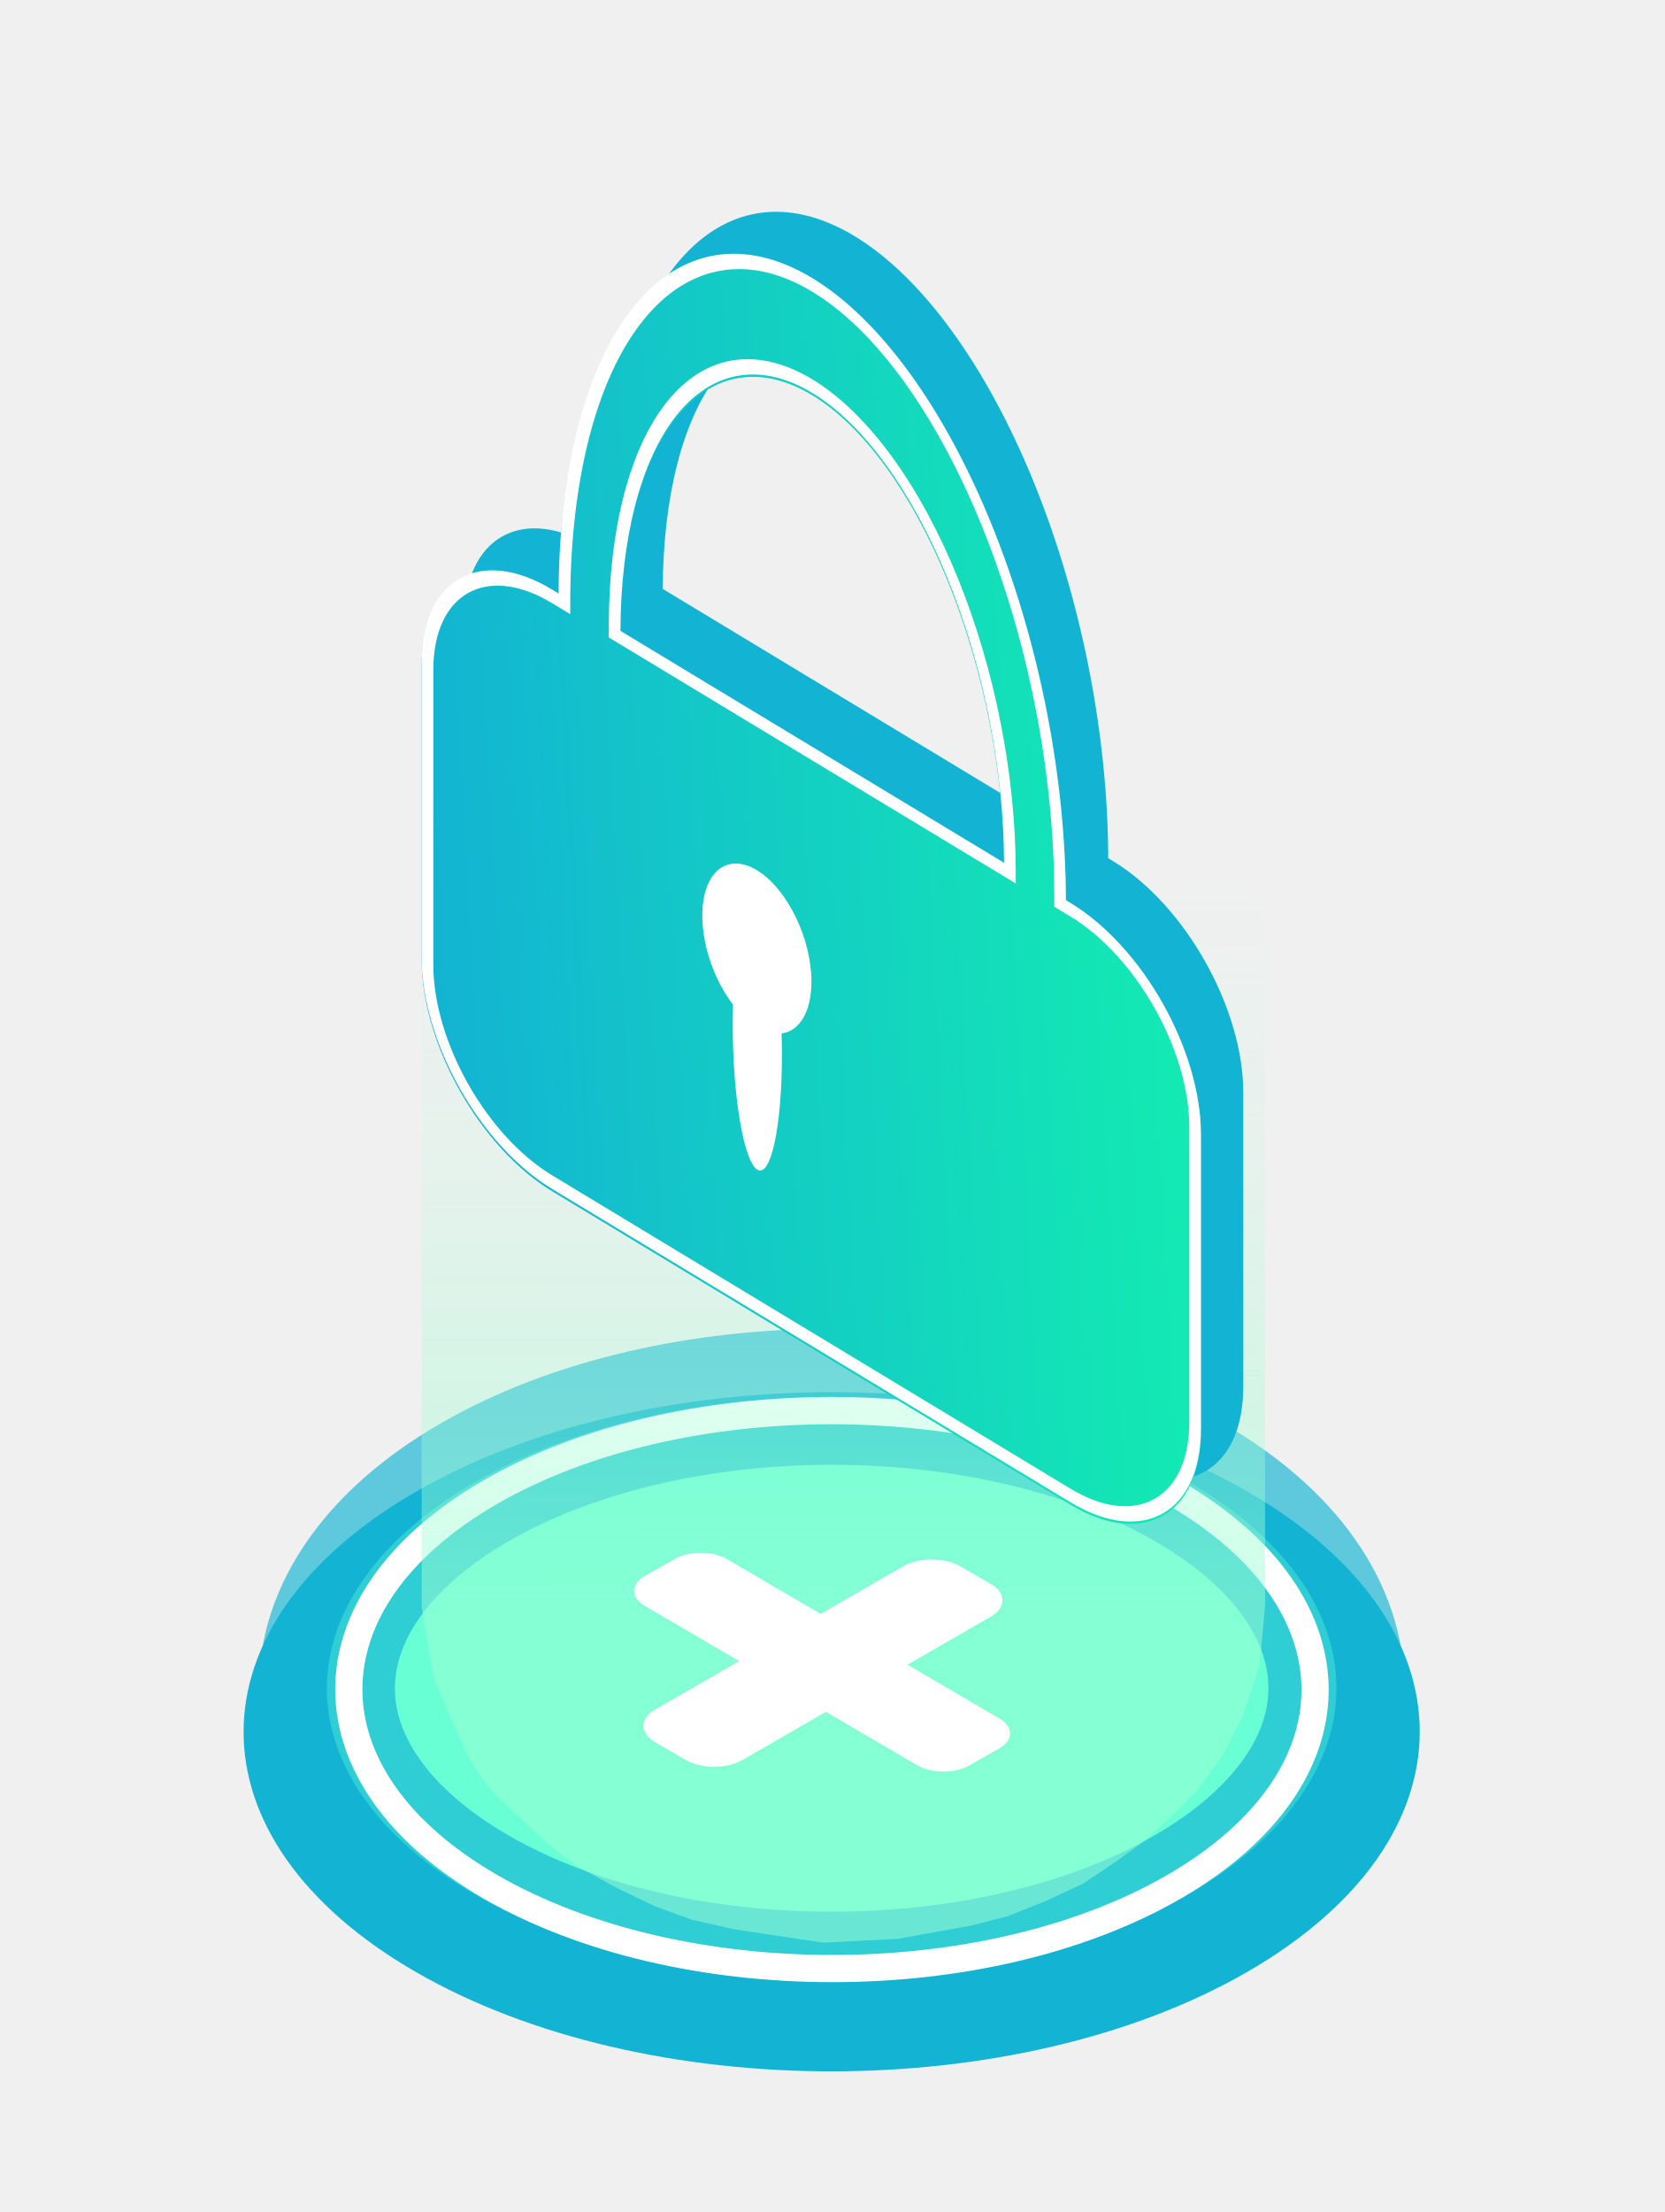
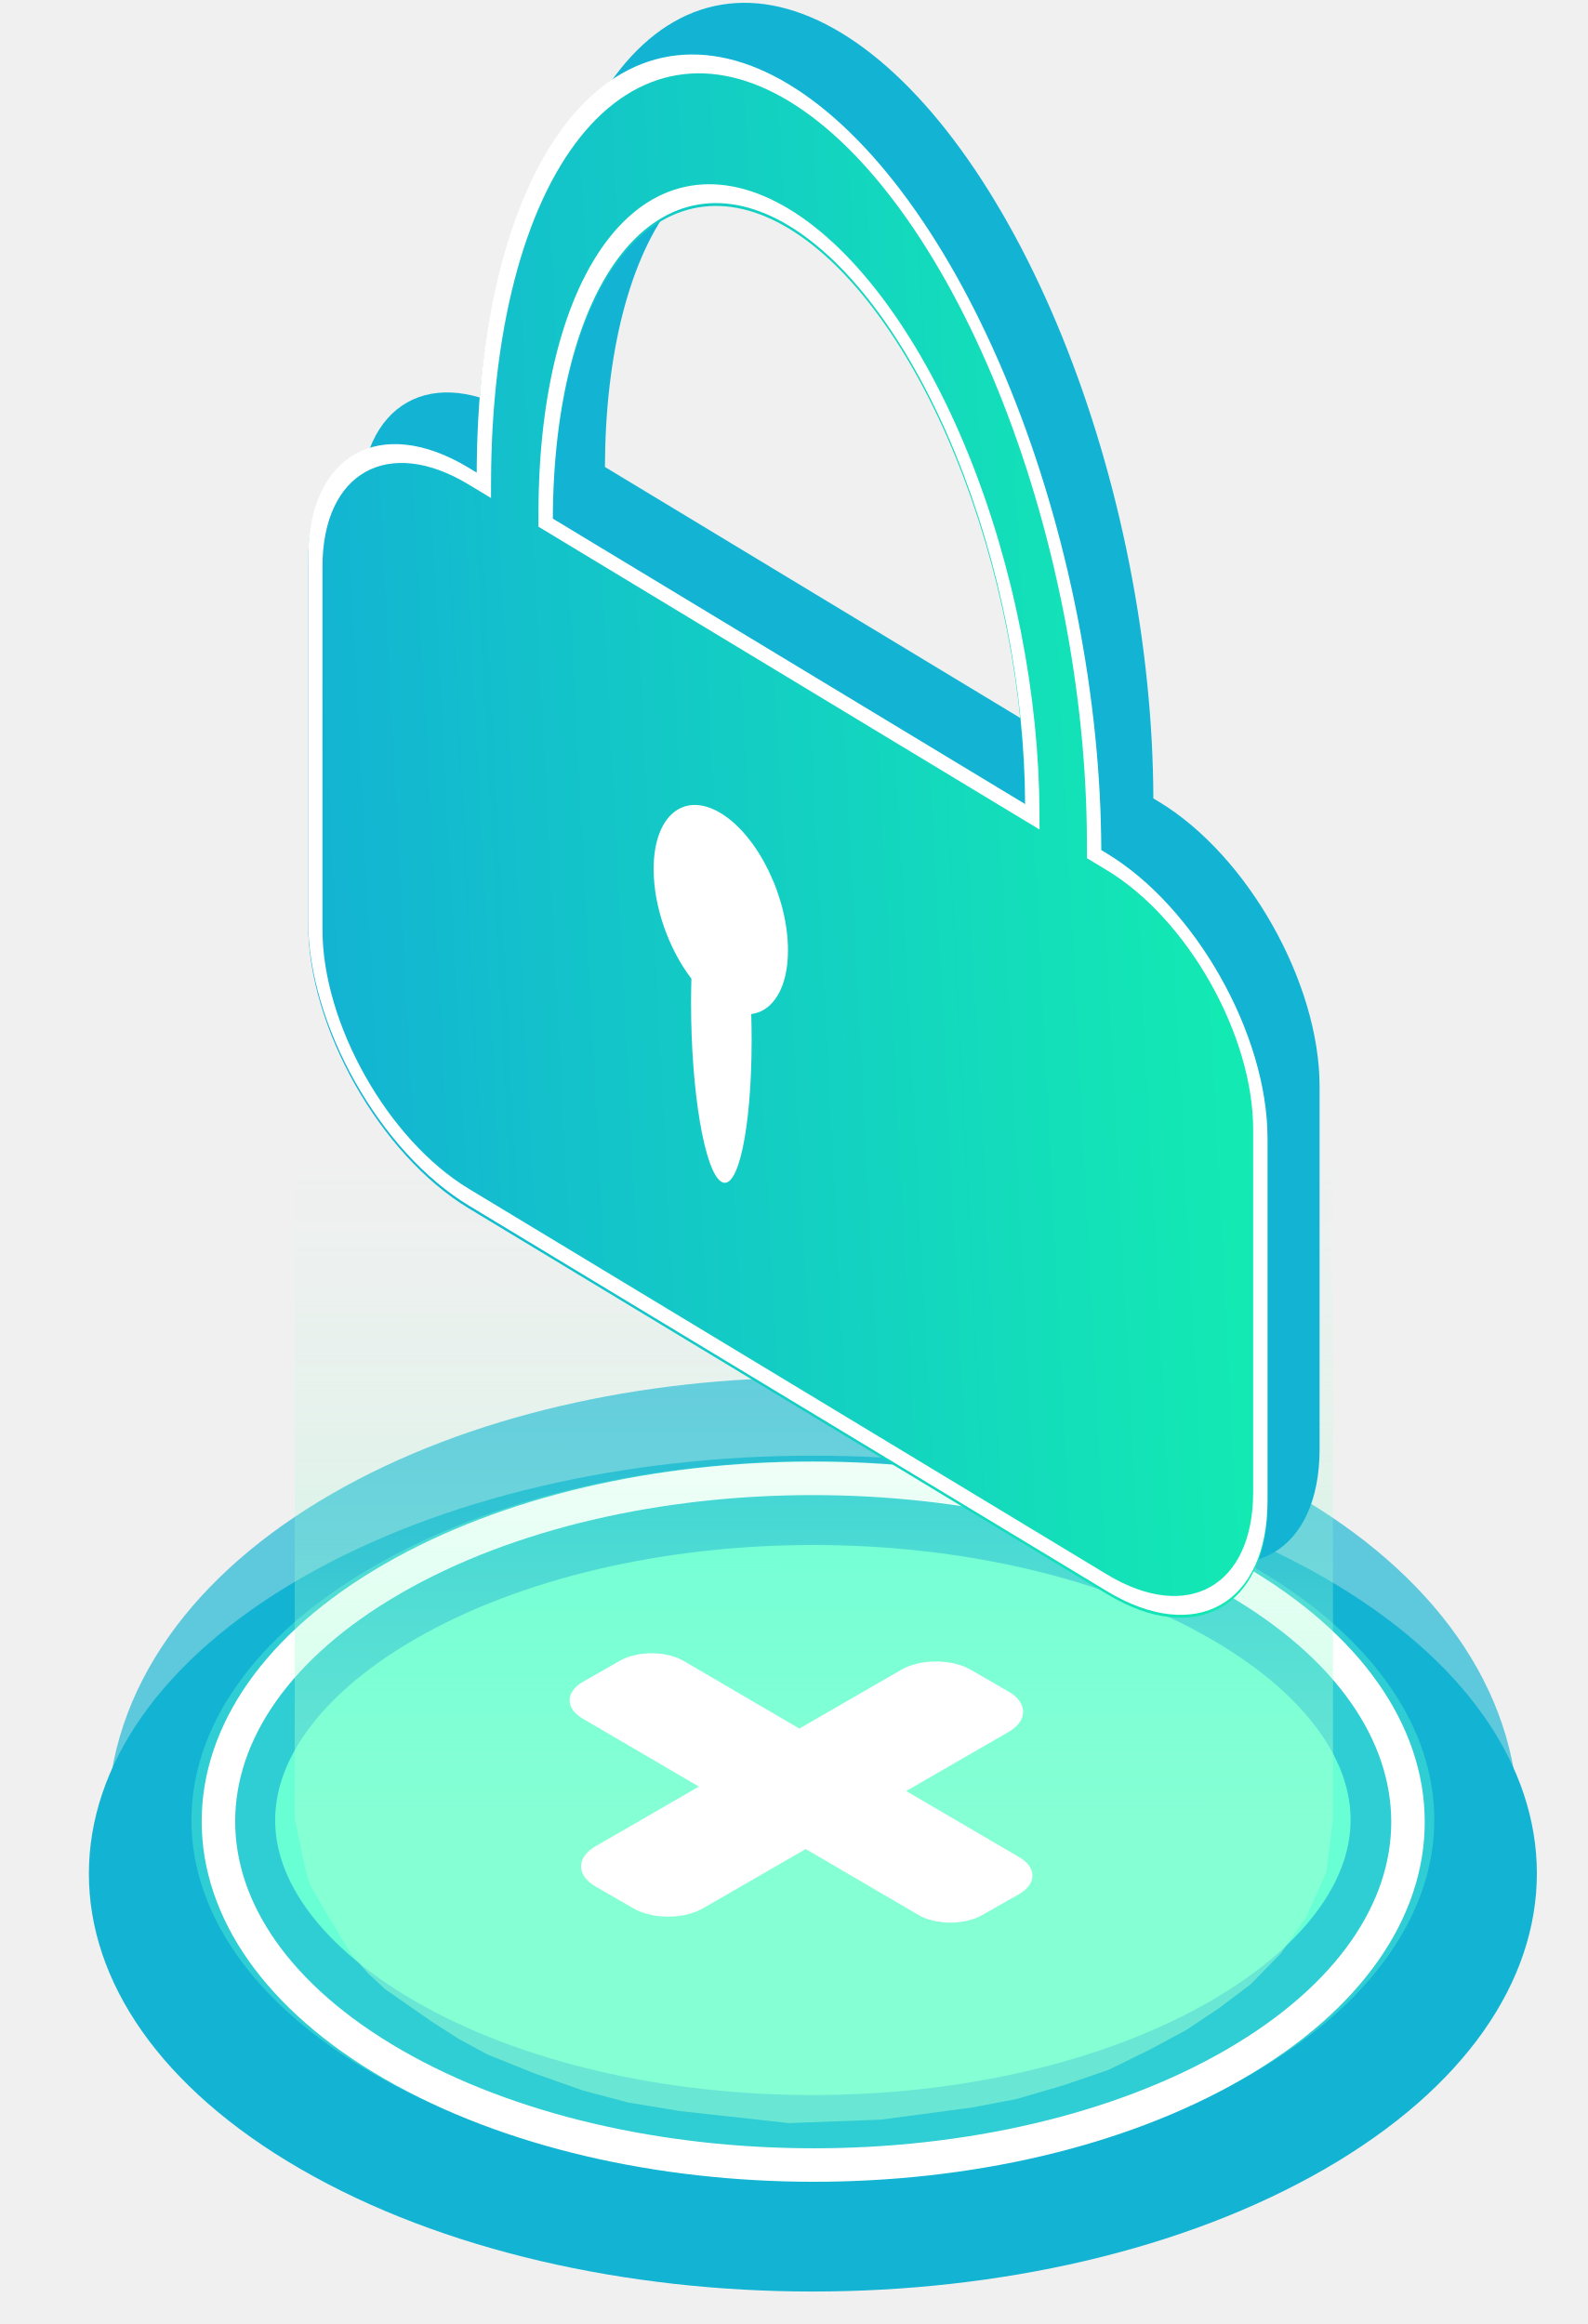
- <svg xmlns="http://www.w3.org/2000/svg" width="612" height="813" viewBox="0 0 612 813" fill="none">
-   <path d="M458.593 548.231C542.994 596.96 542.964 675.981 458.527 724.731C374.091 773.481 237.221 773.498 152.821 724.769C68.42 676.04 68.45 597.019 152.886 548.269C237.323 499.52 374.193 499.503 458.593 548.231Z" fill="#13B3D3" />
-   <path d="M436.943 544.731C509.377 586.551 509.365 654.38 436.877 696.231C364.388 738.082 246.906 738.089 174.471 696.269C102.037 654.449 102.049 586.62 174.537 544.769C247.025 502.918 364.508 502.911 436.943 544.731Z" fill="#68FFD5" stroke="url(#paint0_linear_149_13)" stroke-width="50" />
+ <svg xmlns="http://www.w3.org/2000/svg" width="474" height="694" viewBox="0 0 474 694" fill="none">
+   <path d="M395.593 471.23C479.994 519.959 479.964 598.981 395.527 647.73C311.091 696.48 174.221 696.497 89.82 647.768C5.42 599.039 5.45 520.018 89.886 471.268C174.323 422.519 311.193 422.502 395.593 471.23Z" fill="#13B3D3" />
+   <path d="M373.943 467.73C446.377 509.55 446.365 577.379 373.877 619.23C301.388 661.081 183.906 661.088 111.471 619.268C39.037 577.448 39.049 509.619 111.537 467.768C184.025 425.917 301.508 425.91 373.943 467.73Z" fill="#68FFD5" stroke="url(#paint0_linear_154_173)" stroke-width="50" />
  <g style="mix-blend-mode:screen">
-     <path d="M431.324 548.533C500.712 588.593 500.755 653.512 431.438 693.533C362.12 733.553 249.678 733.528 180.291 693.467C110.903 653.406 110.86 588.487 180.177 548.467C249.494 508.447 361.937 508.472 431.324 548.533Z" stroke="white" stroke-width="10" />
+     <path d="M368.324 471.532C437.712 511.592 437.755 576.511 368.438 616.532C299.12 656.552 186.678 656.527 117.291 616.466C47.903 576.405 47.86 511.486 117.177 471.466C186.494 431.446 298.937 431.471 368.324 471.532Z" stroke="white" stroke-width="10" />
  </g>
-   <path d="M155 216H465V590.402L463 612.168L457 630.303L449.5 644.95L440.5 657.504L431 667.269L421 676.336L410.5 684.008L398 692.378L384.5 698.655L370.5 704.235L357 707.723L330 712.605L302.5 714L270 709.118L254.5 705.63L241 700.748L226.5 693.773L212.5 686.101L204 679.824L196 672.849L182 659.597L177 653.319L172 645.647L164.5 628.908L159.5 617.05L158 609.712L155 590.402V216Z" fill="url(#paint1_linear_149_13)" />
-   <path fill-rule="evenodd" clip-rule="evenodd" d="M407.364 315.425L409.074 316.458C435.542 332.457 456.999 370.499 456.999 401.427V509.713C456.999 540.641 435.542 552.743 409.074 536.744L218.48 421.538C192.012 405.539 170.555 367.498 170.555 336.57V228.284C170.555 197.356 192.012 185.254 218.48 201.253L220.894 202.712C220.953 180.302 223.363 159.546 227.99 141.601C232.675 123.426 239.543 108.49 248.201 97.646C256.858 86.801 267.137 80.26 278.449 78.397C289.761 76.533 301.885 79.383 314.129 86.784C326.373 94.185 338.497 105.992 349.809 121.531C361.121 137.069 371.399 156.036 380.057 177.347C388.714 198.658 395.582 221.896 400.268 245.735C404.894 269.274 407.304 292.943 407.364 315.425ZM243.617 216.447C243.677 199.579 245.498 183.955 248.983 170.438C252.526 156.693 257.72 145.397 264.268 137.196C270.816 128.994 278.589 124.048 287.144 122.638C295.699 121.229 304.869 123.384 314.129 128.981C323.389 134.578 332.558 143.508 341.113 155.26C349.668 167.011 357.441 181.355 363.989 197.473C370.537 213.59 375.731 231.165 379.275 249.194C382.759 266.923 384.581 284.749 384.641 301.689L243.617 216.447Z" fill="url(#paint2_linear_149_13)" />
-   <path fill-rule="evenodd" clip-rule="evenodd" d="M391.809 331.71L393.519 332.744C419.988 348.743 441.445 386.785 441.445 417.713V525.998C441.445 556.926 419.988 569.029 393.519 553.03L202.925 437.824C176.457 421.825 155 383.783 155 352.855V244.57C155 213.642 176.457 201.539 202.925 217.538L205.339 218.997C205.399 196.588 207.808 175.832 212.435 157.886C217.12 139.712 223.988 124.776 232.646 113.932C241.304 103.087 251.582 96.546 262.894 94.682C274.206 92.819 286.33 95.669 298.574 103.07C310.818 110.471 322.942 122.278 334.254 137.816C345.566 153.355 355.844 172.322 364.502 193.633C373.16 214.944 380.028 238.182 384.713 262.021C389.34 285.56 391.749 309.229 391.809 331.71ZM228.062 232.732C228.122 215.865 229.944 200.24 233.428 186.724C236.972 172.979 242.166 161.683 248.713 153.482C255.261 145.28 263.035 140.333 271.59 138.924C280.145 137.514 289.314 139.67 298.574 145.267C307.834 150.864 317.003 159.794 325.558 171.545C334.113 183.297 341.887 197.641 348.434 213.758C354.982 229.876 360.176 247.451 363.72 265.48C367.204 283.208 369.026 301.035 369.086 317.975L228.062 232.732Z" fill="url(#paint3_linear_149_13)" />
-   <mask id="path-7-inside-1_149_13" fill="white">
-     <path fill-rule="evenodd" clip-rule="evenodd" d="M391.809 330.853L393.519 331.886C419.988 347.885 441.445 385.927 441.445 416.855V525.141C441.445 556.069 419.988 568.171 393.519 552.172L202.925 436.967C176.457 420.968 155 382.926 155 351.998V243.712C155 212.784 176.457 200.682 202.925 216.681L205.339 218.14C205.399 195.731 207.808 174.975 212.435 157.029C217.12 138.855 223.988 123.919 232.646 113.074C241.304 102.23 251.582 95.689 262.894 93.825C274.206 91.961 286.33 94.811 298.574 102.212C310.818 109.613 322.942 121.42 334.254 136.959C345.566 152.498 355.844 171.464 364.502 192.775C373.16 214.086 380.028 237.325 384.713 261.163C389.34 284.702 391.749 308.371 391.809 330.853ZM228.062 231.875C228.122 215.007 229.944 199.383 233.428 185.867C236.972 172.122 242.166 160.826 248.713 152.624C255.261 144.423 263.035 139.476 271.59 138.066C280.145 136.657 289.314 138.812 298.574 144.409C307.834 150.007 317.003 158.936 325.558 170.688C334.113 182.44 341.887 196.784 348.434 212.901C354.982 229.018 360.176 246.593 363.72 264.622C367.204 282.351 369.026 300.177 369.086 317.118L228.062 231.875Z" />
+   <path d="M88 267.999H398V543.162L396 559.159L390 572.486L382.5 583.251L373.5 592.478L364 599.655L354 606.318L343.5 611.957L331 618.108L317.5 622.722L303.5 626.823L290 629.386L263 632.974L235.5 633.999L203 630.411L187.5 627.848L174 624.26L159.5 619.133L145.5 613.495L137 608.881L129 603.755L115 594.016L110 589.402L105 583.764L97.5 571.461L92.5 562.747L91 557.354L88 543.162V267.999Z" fill="url(#paint1_linear_154_173)" />
+   <path fill-rule="evenodd" clip-rule="evenodd" d="M344.362 238.423L346.074 239.457C372.542 255.456 393.999 293.498 393.999 324.426V432.712C393.999 463.64 372.542 475.742 346.074 459.743L155.48 344.538C129.012 328.539 107.555 290.497 107.555 259.569V151.283C107.555 120.355 129.012 108.253 155.48 124.252L157.892 125.71C157.952 103.301 160.361 82.545 164.988 64.6C169.673 46.425 176.541 31.489 185.199 20.645C193.857 9.8 204.135 3.259 215.447 1.396C226.759 -0.468 238.883 2.382 251.127 9.783C263.371 17.184 275.495 28.991 286.807 44.53C298.119 60.068 308.397 79.035 317.055 100.346C325.713 121.657 332.58 144.895 337.266 168.734C341.893 192.273 344.302 215.941 344.362 238.423ZM180.615 139.445C180.675 122.577 182.496 106.953 185.981 93.437C189.525 79.692 194.719 68.396 201.266 60.195C207.814 51.993 215.588 47.047 224.143 45.637C232.698 44.227 241.867 46.383 251.127 51.98C260.387 57.577 269.556 66.507 278.111 78.259C286.666 90.01 294.44 104.354 300.987 120.472C307.535 136.589 312.729 154.164 316.273 172.193C319.757 189.921 321.579 207.748 321.639 224.687L180.615 139.445Z" fill="url(#paint2_linear_154_173)" />
+   <path fill-rule="evenodd" clip-rule="evenodd" d="M328.807 254.708L330.519 255.743C356.988 271.742 378.445 309.784 378.445 340.712V448.997C378.445 479.925 356.988 492.028 330.519 476.029L139.925 360.823C113.457 344.824 92 306.783 92 275.855V167.569C92 136.641 113.457 124.539 139.925 140.537L142.337 141.995C142.397 119.587 144.807 98.831 149.433 80.885C154.119 62.711 160.986 47.775 169.644 36.931C178.302 26.086 188.58 19.545 199.892 17.681C211.204 15.818 223.328 18.668 235.572 26.069C247.816 33.469 259.94 45.276 271.252 60.815C282.564 76.354 292.842 95.32 301.5 116.631C310.158 137.943 317.026 161.181 321.711 185.02C326.338 208.558 328.747 232.227 328.807 254.708ZM165.06 155.731C165.12 138.863 166.942 123.239 170.426 109.723C173.97 95.978 179.164 84.682 185.712 76.481C192.26 68.279 200.033 63.332 208.588 61.923C217.143 60.513 226.312 62.669 235.572 68.266C244.832 73.863 254.001 82.792 262.557 94.544C271.112 106.296 278.885 120.64 285.433 136.757C291.98 152.875 297.174 170.449 300.718 188.478C304.203 206.207 306.024 224.033 306.084 240.973L165.06 155.731Z" fill="url(#paint3_linear_154_173)" />
+   <mask id="path-7-inside-1_154_173" fill="white">
+     <path fill-rule="evenodd" clip-rule="evenodd" d="M328.807 253.851L330.519 254.886C356.988 270.885 378.445 308.926 378.445 339.854V448.14C378.445 479.068 356.988 491.17 330.519 475.171L139.925 359.966C113.457 343.967 92 305.925 92 274.997V166.711C92 135.784 113.457 123.681 139.925 139.68L142.337 141.138C142.397 118.729 144.807 97.973 149.433 80.028C154.119 61.853 160.986 46.918 169.644 36.073C178.302 25.229 188.58 18.688 199.892 16.824C211.204 14.96 223.328 17.81 235.572 25.211C247.816 32.612 259.94 44.419 271.252 59.958C282.564 75.497 292.842 94.463 301.5 115.774C310.158 137.085 317.026 160.323 321.711 184.162C326.338 207.701 328.747 231.369 328.807 253.851ZM165.06 154.873C165.12 138.006 166.942 122.382 170.426 108.866C173.97 95.121 179.164 83.825 185.712 75.623C192.26 67.421 200.033 62.475 208.588 61.065C217.143 59.656 226.312 61.811 235.572 67.408C244.832 73.006 254.001 81.935 262.557 93.687C271.112 105.439 278.885 119.783 285.433 135.9C291.98 152.017 297.174 169.592 300.718 187.621C304.203 205.35 306.024 223.176 306.084 240.116L165.06 154.873Z" />
  </mask>
-   <path d="M391.809 330.853L387.53 328.282L387.543 333.274L391.809 335.853V330.853ZM205.339 218.14V223.14L209.605 225.718L209.618 220.742L205.339 218.14ZM212.435 157.029L216.576 160.793L212.435 157.029ZM262.894 93.825L260.541 88.227L262.894 93.825ZM298.574 102.212V97.212V102.212ZM334.254 136.959L336.607 134.205V134.205L334.254 136.959ZM364.502 192.775L368.124 192.301L364.502 192.775ZM384.713 261.163L380.572 259.922L384.713 261.163ZM228.062 231.875L223.783 229.268L223.765 234.278L228.062 236.875V231.875ZM233.428 185.867L237.569 189.631V189.631L233.428 185.867ZM248.713 152.624L245.092 147.772L248.713 152.624ZM271.59 138.066L273.943 143.665L273.943 143.665L271.59 138.066ZM325.558 170.688L323.205 173.442L323.205 173.442L325.558 170.688ZM348.434 212.901L352.056 212.427L348.434 212.901ZM363.72 264.622L359.579 263.38L363.72 264.622ZM369.086 317.118V322.118L373.383 324.715L373.365 319.683L369.086 317.118ZM391.809 335.853L393.519 336.886V326.886L391.809 325.853V335.853ZM393.519 336.886C417.624 351.457 437.166 386.102 437.166 414.269L445.724 419.442C445.724 385.752 422.351 344.314 393.519 326.886V336.886ZM437.166 414.269V522.554L445.724 527.727V419.442L437.166 414.269ZM437.166 522.554C437.166 550.721 417.625 561.743 393.519 547.172V557.172C422.351 574.6 445.724 561.417 445.724 527.727L437.166 522.554ZM393.519 547.172L202.925 431.967V441.967L393.519 557.172V547.172ZM202.925 431.967C178.82 417.396 159.279 382.751 159.279 354.584L150.721 349.411C150.721 383.101 174.094 424.539 202.925 441.967V431.967ZM159.279 354.584V246.299L150.721 241.126V349.411L159.279 354.584ZM159.279 246.299C159.279 218.132 178.82 207.11 202.925 221.681V211.681C174.094 194.253 150.721 207.436 150.721 241.126L159.279 246.299ZM202.925 221.681L205.339 223.14V213.14L202.925 211.681V221.681ZM208.294 153.265C203.573 171.579 201.121 192.729 201.06 215.538L209.618 220.742C209.677 198.732 212.044 178.37 216.576 160.793L208.294 153.265ZM229.024 108.222C220.102 119.397 213.075 134.722 208.294 153.265L216.576 160.793C221.166 142.987 227.874 128.44 236.268 117.926L229.024 108.222ZM260.541 88.227C248.627 90.189 237.943 97.05 229.024 108.222L236.268 117.926C244.664 107.409 254.537 101.188 265.247 99.424L260.541 88.227ZM298.574 97.212C285.406 89.253 272.475 86.26 260.541 88.227L265.247 99.424C275.937 97.662 287.254 100.37 298.574 107.212V97.212ZM336.607 134.205C324.673 117.812 311.742 105.172 298.574 97.212V107.212C309.894 114.055 321.211 125.028 331.901 139.713L336.607 134.205ZM368.124 192.301C359.205 170.347 348.521 150.571 336.607 134.205L331.901 139.713C342.611 154.424 352.484 172.581 360.88 193.249L368.124 192.301ZM388.854 262.405C384.073 238.083 377.046 214.262 368.124 192.301L360.88 193.249C369.274 213.91 375.982 236.566 380.572 259.922L388.854 262.405ZM396.088 333.424C396.027 310.541 393.575 286.427 388.854 262.405L380.572 259.922C385.104 282.977 387.471 306.201 387.53 328.282L396.088 333.424ZM232.341 234.482C232.399 218.012 234.179 202.78 237.569 189.631L229.287 182.103C225.708 195.986 223.844 212.002 223.783 229.268L232.341 234.482ZM237.569 189.631C241.017 176.254 246.051 165.347 252.335 157.476L245.092 147.772C238.28 156.304 232.926 167.989 229.287 182.103L237.569 189.631ZM252.335 157.476C258.622 149.602 265.99 144.975 273.943 143.665L269.237 132.468C260.079 133.977 251.901 139.243 245.092 147.772L252.335 157.476ZM273.943 143.665C281.876 142.358 290.238 144.371 298.574 149.409V139.409C288.39 133.254 278.414 130.956 269.237 132.468L273.943 143.665ZM298.574 149.409C306.91 154.448 315.272 162.544 323.205 173.442L327.911 167.934C318.734 155.328 308.758 145.565 298.574 139.409V149.409ZM323.205 173.442C331.158 184.366 338.526 197.901 344.813 213.375L352.056 212.427C345.247 195.667 337.069 180.513 327.911 167.934L323.205 173.442ZM344.813 213.375C351.096 228.842 356.131 245.835 359.579 263.38L367.861 265.864C364.222 247.351 358.868 229.194 352.056 212.427L344.813 213.375ZM359.579 263.38C362.969 280.628 364.749 298.011 364.807 314.552L373.365 319.683C373.304 302.344 371.44 284.074 367.861 265.864L359.579 263.38ZM228.062 236.875L369.086 322.118V312.118L228.062 226.875V236.875Z" fill="white" mask="url(#path-7-inside-1_149_13)" />
+   <path d="M328.807 253.851L324.528 251.28L324.542 256.272L328.807 258.851V253.851ZM330.519 475.171L330.519 470.171L330.519 475.171ZM139.925 359.966L139.925 364.966L139.925 359.966ZM142.337 141.138V146.138L146.603 148.716L146.616 143.74L142.337 141.138ZM149.433 80.028L145.292 76.264L145.292 76.264L149.433 80.028ZM169.644 36.073L166.022 31.221L166.022 31.221L169.644 36.073ZM199.892 16.824L202.245 22.422L202.245 22.422L199.892 16.824ZM271.252 59.958L273.605 57.204L273.605 57.204L271.252 59.958ZM301.5 115.774L305.122 115.3L305.122 115.3L301.5 115.774ZM321.711 184.162L325.852 185.404L325.852 185.404L321.711 184.162ZM165.06 154.873L160.781 152.266L160.764 157.276L165.06 159.873L165.06 154.873ZM170.426 108.866L166.286 105.102L166.286 105.102L170.426 108.866ZM185.712 75.623L189.333 80.475L189.333 80.475L185.712 75.623ZM208.588 61.065L210.941 66.664L210.941 66.664L208.588 61.065ZM262.557 93.687L260.204 96.441L260.204 96.441L262.557 93.687ZM285.433 135.9L281.811 136.374L281.811 136.374L285.433 135.9ZM300.718 187.621L304.859 188.863L304.859 188.863L300.718 187.621ZM306.084 240.116L306.084 245.116L310.381 247.713L310.363 242.681L306.084 240.116ZM328.807 258.851L330.519 259.886V249.886L328.807 248.851V258.851ZM330.519 259.886C354.624 274.456 374.166 309.101 374.166 337.268L382.724 342.441C382.724 308.751 359.351 267.313 330.519 249.886V259.886ZM374.166 337.268V445.554L382.724 450.727V342.441L374.166 337.268ZM374.166 445.554C374.166 473.72 354.624 484.742 330.519 470.171V480.171C359.351 497.599 382.724 484.416 382.724 450.727L374.166 445.554ZM330.519 470.171L139.925 354.966L139.925 364.966L330.519 480.171L330.519 470.171ZM139.925 354.966C115.82 340.395 96.279 305.75 96.279 277.584L87.721 272.411C87.721 306.1 111.094 347.538 139.925 364.966V354.966ZM96.279 277.584V169.298L87.721 164.125V272.411L96.279 277.584ZM96.279 169.298C96.279 141.131 115.82 130.11 139.925 144.68V134.68C111.094 117.253 87.721 130.436 87.721 164.125L96.279 169.298ZM139.925 144.68L142.337 146.138V136.138L139.925 134.68V144.68ZM145.292 76.264C140.571 94.578 138.119 115.727 138.058 138.536L146.616 143.74C146.675 121.731 149.042 101.369 153.574 83.792L145.292 76.264ZM166.022 31.221C157.101 42.396 150.073 57.721 145.292 76.264L153.574 83.792C158.164 65.986 164.872 51.439 173.266 40.925L166.022 31.221ZM197.539 11.226C185.625 13.188 174.942 20.049 166.022 31.221L173.266 40.925C181.662 30.408 191.536 24.187 202.245 22.422L197.539 11.226ZM235.572 20.211C222.404 12.252 209.473 9.259 197.539 11.226L202.245 22.422C212.935 20.661 224.252 23.369 235.572 30.211V20.211ZM273.605 57.204C261.672 40.811 248.74 28.171 235.572 20.211V30.211C246.892 37.054 258.209 48.027 268.899 62.712L273.605 57.204ZM305.122 115.3C296.203 93.346 285.519 73.57 273.605 57.204L268.899 62.712C279.609 77.423 289.482 95.58 297.879 116.248L305.122 115.3ZM325.852 185.404C321.071 161.082 314.044 137.261 305.122 115.3L297.879 116.248C306.272 136.909 312.98 159.565 317.571 182.921L325.852 185.404ZM333.086 256.422C333.025 233.539 330.573 209.426 325.852 185.404L317.571 182.921C322.102 205.976 324.469 229.2 324.528 251.28L333.086 256.422ZM169.339 157.48C169.398 141.011 171.177 125.779 174.567 112.629L166.286 105.102C162.707 118.984 160.843 135.001 160.781 152.266L169.339 157.48ZM174.567 112.629C178.016 99.253 183.05 88.346 189.333 80.475L182.09 70.771C175.278 79.303 169.924 90.988 166.286 105.102L174.567 112.629ZM189.333 80.475C195.62 72.601 202.988 67.974 210.941 66.664L206.235 55.467C197.078 56.975 188.899 62.242 182.09 70.771L189.333 80.475ZM210.941 66.664C218.874 65.357 227.236 67.37 235.572 72.408V62.408C225.388 56.253 215.412 53.955 206.235 55.467L210.941 66.664ZM235.572 72.408C243.908 77.447 252.27 85.543 260.204 96.441L264.909 90.933C255.733 78.327 245.756 68.564 235.572 62.408V72.408ZM260.204 96.441C268.156 107.365 275.525 120.9 281.811 136.374L289.054 135.426C282.245 118.665 274.067 103.512 264.909 90.933L260.204 96.441ZM281.811 136.374C288.095 151.841 293.129 168.834 296.577 186.379L304.859 188.863C301.22 170.35 295.866 152.193 289.054 135.426L281.811 136.374ZM296.577 186.379C299.967 203.627 301.747 221.01 301.805 237.55L310.363 242.681C310.302 225.342 308.438 207.072 304.859 188.863L296.577 186.379ZM165.06 159.873L306.084 245.116L306.084 235.116L165.06 149.873L165.06 159.873Z" fill="white" mask="url(#path-7-inside-1_154_173)" />
  <g style="mix-blend-mode:screen">
-     <path fill-rule="evenodd" clip-rule="evenodd" d="M287.306 379.832C293.815 379.005 298.273 371.984 298.273 360.772C298.273 344.86 289.292 326.533 278.215 319.837C267.137 313.141 258.156 320.612 258.156 336.524C258.156 347.919 262.762 360.554 269.446 369.268C269.374 371.653 269.337 374.119 269.337 376.654C269.337 403.042 273.385 426.88 278.379 429.899C283.374 432.918 287.422 413.974 287.422 387.586C287.422 384.97 287.382 382.38 287.306 379.832Z" fill="white" />
+     <path fill-rule="evenodd" clip-rule="evenodd" d="M224.305 302.831C230.814 302.004 235.273 294.983 235.273 283.771C235.273 267.859 226.292 249.532 215.215 242.836C204.137 236.14 195.156 243.611 195.156 259.523C195.156 270.918 199.762 283.552 206.445 292.266C206.373 294.651 206.336 297.118 206.336 299.653C206.336 326.041 210.384 349.879 215.379 352.898C220.373 355.917 224.421 336.972 224.421 310.585C224.421 307.969 224.382 305.379 224.305 302.831Z" fill="white" />
  </g>
  <g style="mix-blend-mode:screen">
-     <path fill-rule="evenodd" clip-rule="evenodd" d="M352.868 575.642C347.128 572.328 337.823 572.328 332.083 575.642L301.673 593.2L267.166 573.015C261.939 569.958 253.405 569.923 248.105 572.938L237.086 579.205C231.786 582.22 231.726 587.142 236.953 590.199L271.683 610.514L240.803 628.343C235.063 631.656 235.063 637.029 240.803 640.343L252.113 646.873C257.852 650.186 267.158 650.186 272.898 646.873L303.568 629.165L337.172 648.822C342.398 651.879 350.932 651.914 356.233 648.899L367.251 642.632C372.552 639.617 372.611 634.695 367.385 631.637L333.558 611.851L364.178 594.172C369.918 590.858 369.918 585.486 364.178 582.172L352.868 575.642Z" fill="white" />
+     <path fill-rule="evenodd" clip-rule="evenodd" d="M289.867 498.641C284.127 495.327 274.822 495.327 269.082 498.641L238.673 516.198L204.167 496.014C198.94 492.957 190.406 492.922 185.106 495.937L174.088 502.204C168.787 505.218 168.727 510.141 173.954 513.198L208.683 533.513L177.802 551.342C172.062 554.655 172.062 560.028 177.802 563.342L189.112 569.872C194.852 573.185 204.157 573.185 209.897 569.872L240.568 552.164L274.173 571.821C279.4 574.878 287.934 574.912 293.234 571.898L304.252 565.631C309.553 562.616 309.612 557.694 304.386 554.636L270.558 534.849L301.177 517.171C306.917 513.857 306.917 508.484 301.177 505.171L289.867 498.641Z" fill="white" />
  </g>
  <defs>
-     <linearGradient id="paint0_linear_149_13" x1="152.886" y1="532.269" x2="305.707" y2="796.962" gradientUnits="userSpaceOnUse">
+     <linearGradient id="paint0_linear_154_173" x1="89.886" y1="455.268" x2="242.707" y2="719.961" gradientUnits="userSpaceOnUse">
      <stop offset="1" stop-color="#13B3D3" stop-opacity="0.66" />
    </linearGradient>
-     <linearGradient id="paint1_linear_149_13" x1="310.113" y1="216" x2="309.98" y2="590.402" gradientUnits="userSpaceOnUse">
+     <linearGradient id="paint1_linear_154_173" x1="243.113" y1="267.999" x2="243.041" y2="543.162" gradientUnits="userSpaceOnUse">
      <stop offset="0.276" stop-color="#9FFFD4" stop-opacity="0" />
      <stop offset="0.573" stop-color="#9FFFD4" stop-opacity="0.129" />
      <stop offset="1" stop-color="#9FFFD4" stop-opacity="0.53" />
    </linearGradient>
-     <linearGradient id="paint2_linear_149_13" x1="357.173" y1="127.374" x2="154" y2="343.511" gradientUnits="userSpaceOnUse">
+     <linearGradient id="paint2_linear_154_173" x1="294.173" y1="50.373" x2="91.001" y2="266.51" gradientUnits="userSpaceOnUse">
      <stop offset="1" stop-color="#13B3D3" />
    </linearGradient>
-     <linearGradient id="paint3_linear_149_13" x1="438.812" y1="223.404" x2="149.812" y2="238.363" gradientUnits="userSpaceOnUse">
+     <linearGradient id="paint3_linear_154_173" x1="375.812" y1="146.404" x2="86.812" y2="161.363" gradientUnits="userSpaceOnUse">
      <stop stop-color="#13EDB1" />
      <stop offset="1" stop-color="#13B3D3" />
    </linearGradient>
  </defs>
</svg>
